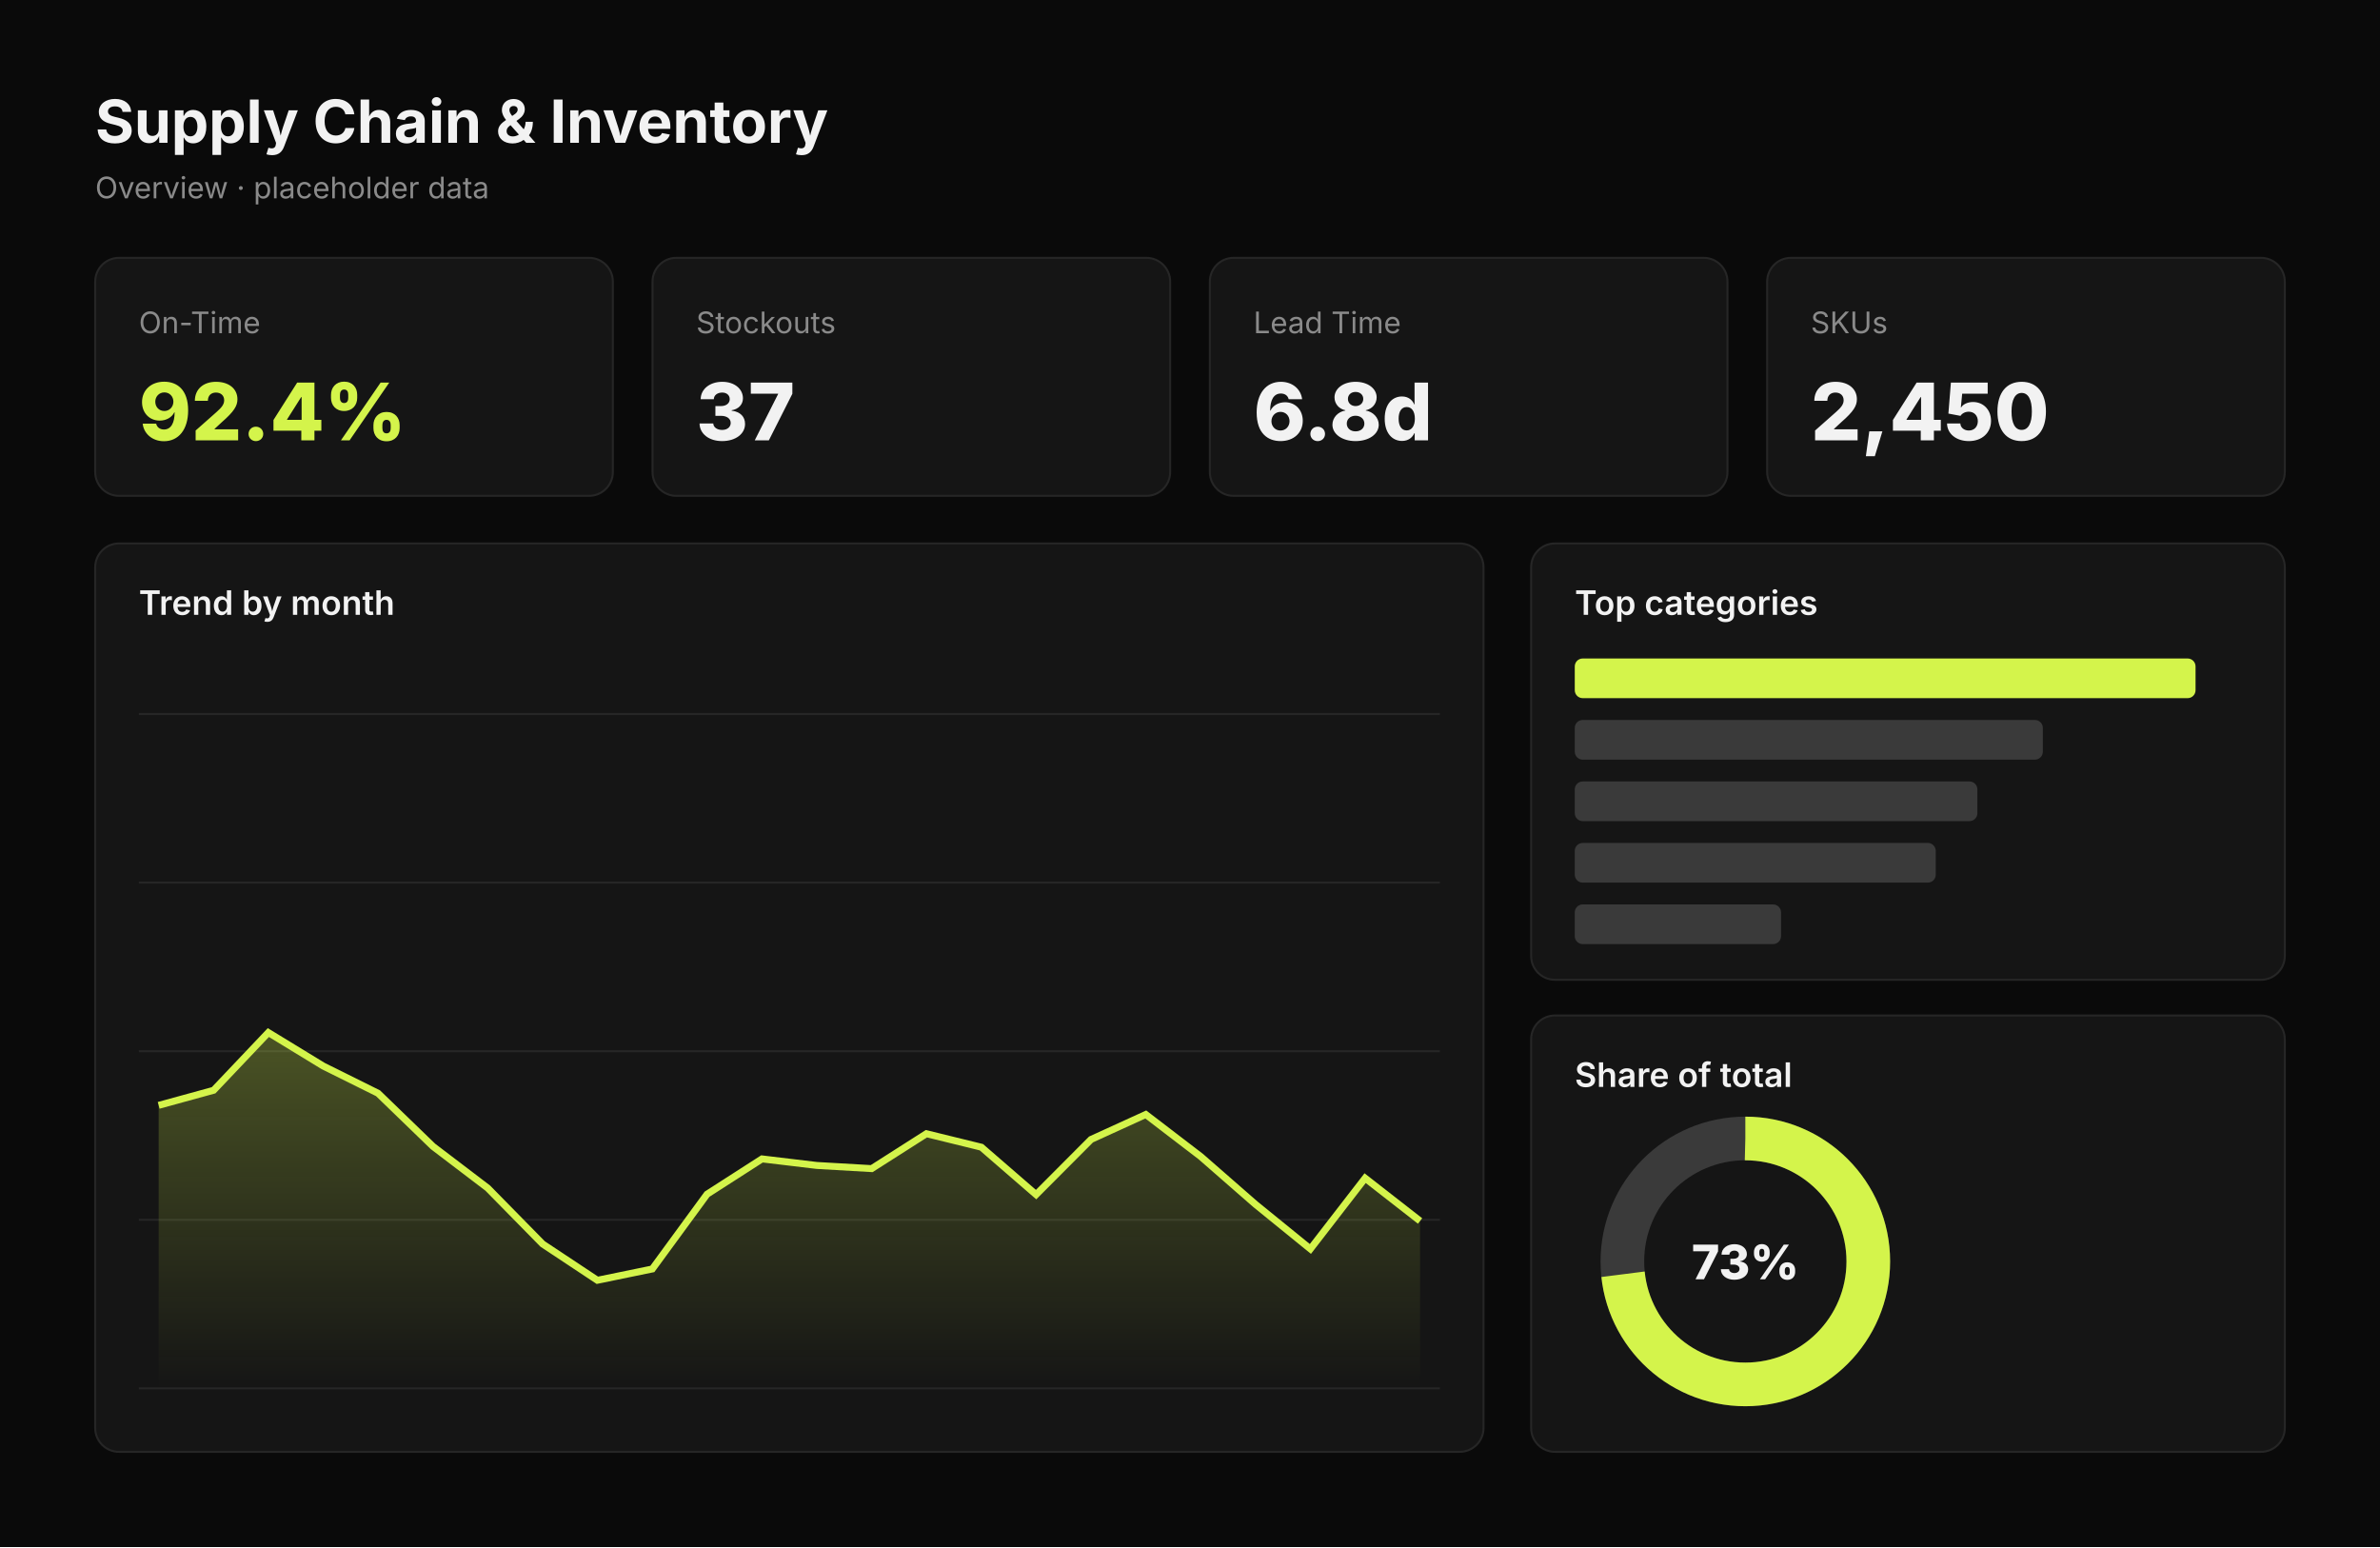
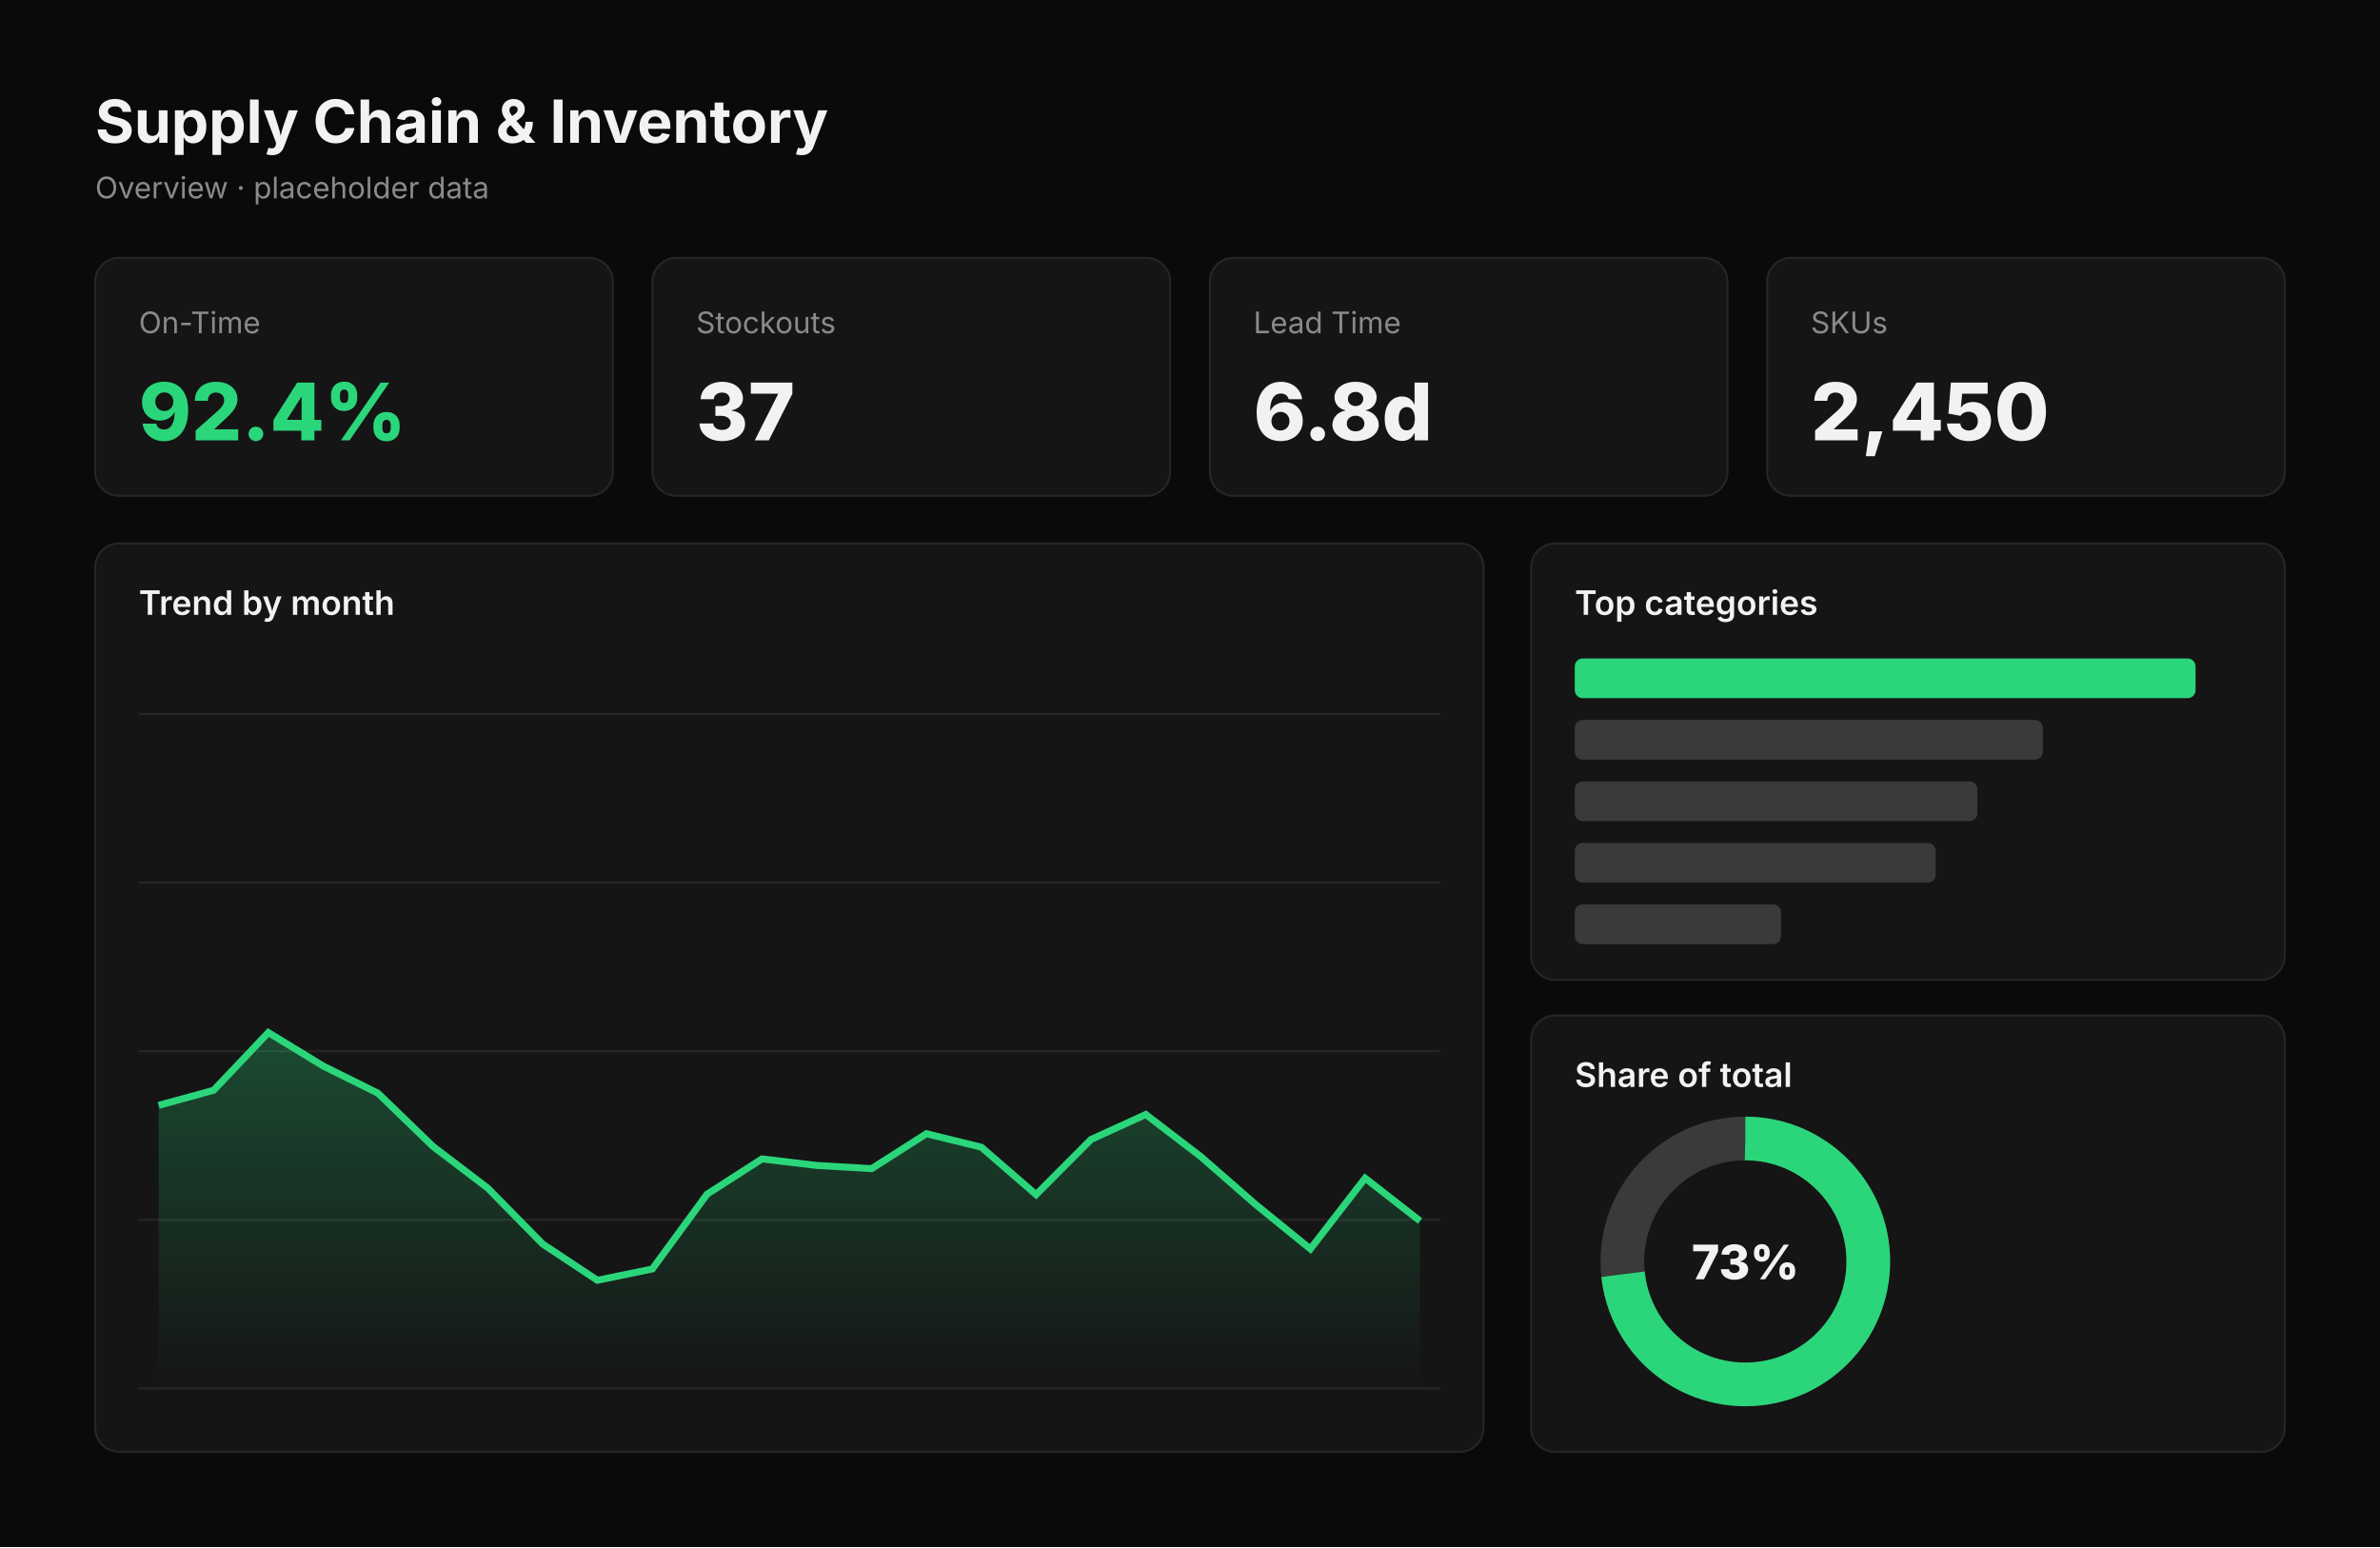
<svg xmlns="http://www.w3.org/2000/svg" viewBox="0 0 1200 780" width="1200" height="780">
  <rect width="1200" height="780" fill="#0A0A0A" />
  <text x="48" y="72" fill="#F2F2F2" font-size="30" font-weight="700" font-family="Inter,Arial,sans-serif">Supply Chain &amp; Inventory</text>
  <text x="48" y="100" fill="#8A8A8A" font-size="15" font-family="Inter,Arial,sans-serif">Overview · placeholder data</text>
  <rect x="48.0" y="130" width="261.0" height="120" rx="12" fill="#151515" stroke="#262626" />
  <text x="70.0" y="168" fill="#8A8A8A" font-size="15" font-family="Inter,Arial,sans-serif">On-Time</text>
-   <text x="70.0" y="222" fill="#D4F44B" font-size="40" font-weight="800" font-family="Inter,Arial,sans-serif">92.4%</text>
+   <text x="70.0" y="222" fill="#2BD67B" font-size="40" font-weight="800" font-family="Inter,Arial,sans-serif">92.4%</text>
  <rect x="329.0" y="130" width="261.0" height="120" rx="12" fill="#151515" stroke="#262626" />
  <text x="351.0" y="168" fill="#8A8A8A" font-size="15" font-family="Inter,Arial,sans-serif">Stockouts</text>
  <text x="351.0" y="222" fill="#F2F2F2" font-size="40" font-weight="800" font-family="Inter,Arial,sans-serif">37</text>
  <rect x="610.0" y="130" width="261.0" height="120" rx="12" fill="#151515" stroke="#262626" />
  <text x="632.0" y="168" fill="#8A8A8A" font-size="15" font-family="Inter,Arial,sans-serif">Lead Time</text>
  <text x="632.0" y="222" fill="#F2F2F2" font-size="40" font-weight="800" font-family="Inter,Arial,sans-serif">6.8d</text>
  <rect x="891.0" y="130" width="261.0" height="120" rx="12" fill="#151515" stroke="#262626" />
  <text x="913.0" y="168" fill="#8A8A8A" font-size="15" font-family="Inter,Arial,sans-serif">SKUs</text>
  <text x="913.0" y="222" fill="#F2F2F2" font-size="40" font-weight="800" font-family="Inter,Arial,sans-serif">2,450</text>
  <rect x="48" y="274" width="700" height="458" rx="12" fill="#151515" stroke="#262626" />
  <text x="70" y="310" fill="#F2F2F2" font-size="17" font-weight="600" font-family="Inter,Arial,sans-serif">Trend by month</text>
  <line x1="70" x2="726" y1="360" y2="360" stroke="#262626" />
  <line x1="70" x2="726" y1="445" y2="445" stroke="#262626" />
  <line x1="70" x2="726" y1="530" y2="530" stroke="#262626" />
  <line x1="70" x2="726" y1="615" y2="615" stroke="#262626" />
  <line x1="70" x2="726" y1="700" y2="700" stroke="#262626" />
  <defs>
    <linearGradient id="g" x1="0" y1="0" x2="0" y2="1">
-       <stop offset="0" stop-color="#D4F44B" stop-opacity=".28" />
-       <stop offset="1" stop-color="#D4F44B" stop-opacity="0" />
+       <stop offset="0" stop-color="#2BD67B" stop-opacity=".28" />
+       <stop offset="1" stop-color="#2BD67B" stop-opacity="0" />
    </linearGradient>
  </defs>
  <polygon points="80,700 80.0,557.3 107.7,549.7 135.3,520.6 163.0,537.5 190.6,551.2 218.3,578.0 245.9,599.0 273.6,627.2 301.2,645.5 328.9,639.8 356.5,602.1 384.2,584.3 411.8,587.6 439.5,589.2 467.1,571.6 494.8,578.4 522.4,602.3 550.1,574.5 577.7,561.9 605.4,583.1 633.0,607.2 660.7,629.7 688.3,594.0 716.0,615.6 716,700" fill="url(#g)" />
-   <polyline points="80.0,557.3 107.7,549.7 135.3,520.6 163.0,537.5 190.6,551.2 218.3,578.0 245.9,599.0 273.6,627.2 301.2,645.5 328.9,639.8 356.5,602.1 384.2,584.3 411.8,587.6 439.5,589.2 467.1,571.6 494.8,578.4 522.4,602.3 550.1,574.5 577.7,561.9 605.4,583.1 633.0,607.2 660.7,629.7 688.3,594.0 716.0,615.6" fill="none" stroke="#D4F44B" stroke-width="3.5" />
+   <polyline points="80.0,557.3 107.7,549.7 135.3,520.6 163.0,537.5 190.6,551.2 218.3,578.0 245.9,599.0 273.6,627.2 301.2,645.5 328.9,639.8 356.5,602.1 384.2,584.3 411.8,587.6 439.5,589.2 467.1,571.6 494.8,578.4 522.4,602.3 550.1,574.5 577.7,561.9 605.4,583.1 633.0,607.2 660.7,629.7 688.3,594.0 716.0,615.6" fill="none" stroke="#2BD67B" stroke-width="3.5" />
  <rect x="772" y="274" width="380" height="220" rx="12" fill="#151515" stroke="#262626" />
  <text x="794" y="310" fill="#F2F2F2" font-size="17" font-weight="600" font-family="Inter,Arial,sans-serif">Top categories</text>
-   <rect x="794" y="332" width="313" height="20" rx="4" fill="#D4F44B" />
+   <rect x="794" y="332" width="313" height="20" rx="4" fill="#2BD67B" />
  <rect x="794" y="363" width="236" height="20" rx="4" fill="#3A3A3A" />
  <rect x="794" y="394" width="203" height="20" rx="4" fill="#3A3A3A" />
  <rect x="794" y="425" width="182" height="20" rx="4" fill="#3A3A3A" />
  <rect x="794" y="456" width="104" height="20" rx="4" fill="#3A3A3A" />
  <rect x="772" y="512" width="380" height="220" rx="12" fill="#151515" stroke="#262626" />
  <text x="794" y="548" fill="#F2F2F2" font-size="17" font-weight="600" font-family="Inter,Arial,sans-serif">Share of total</text>
  <circle cx="880" cy="636" r="62" fill="none" stroke="#3A3A3A" stroke-width="22" />
-   <circle cx="880" cy="636" r="62" fill="none" stroke="#D4F44B" stroke-width="22" stroke-dasharray="285.7 389.6" transform="rotate(-90 880 636)" />
+   <circle cx="880" cy="636" r="62" fill="none" stroke="#2BD67B" stroke-width="22" stroke-dasharray="285.7 389.6" transform="rotate(-90 880 636)" />
  <text x="880" y="645" text-anchor="middle" fill="#F2F2F2" font-size="24" font-weight="800" font-family="Inter,Arial,sans-serif">73%</text>
</svg>
